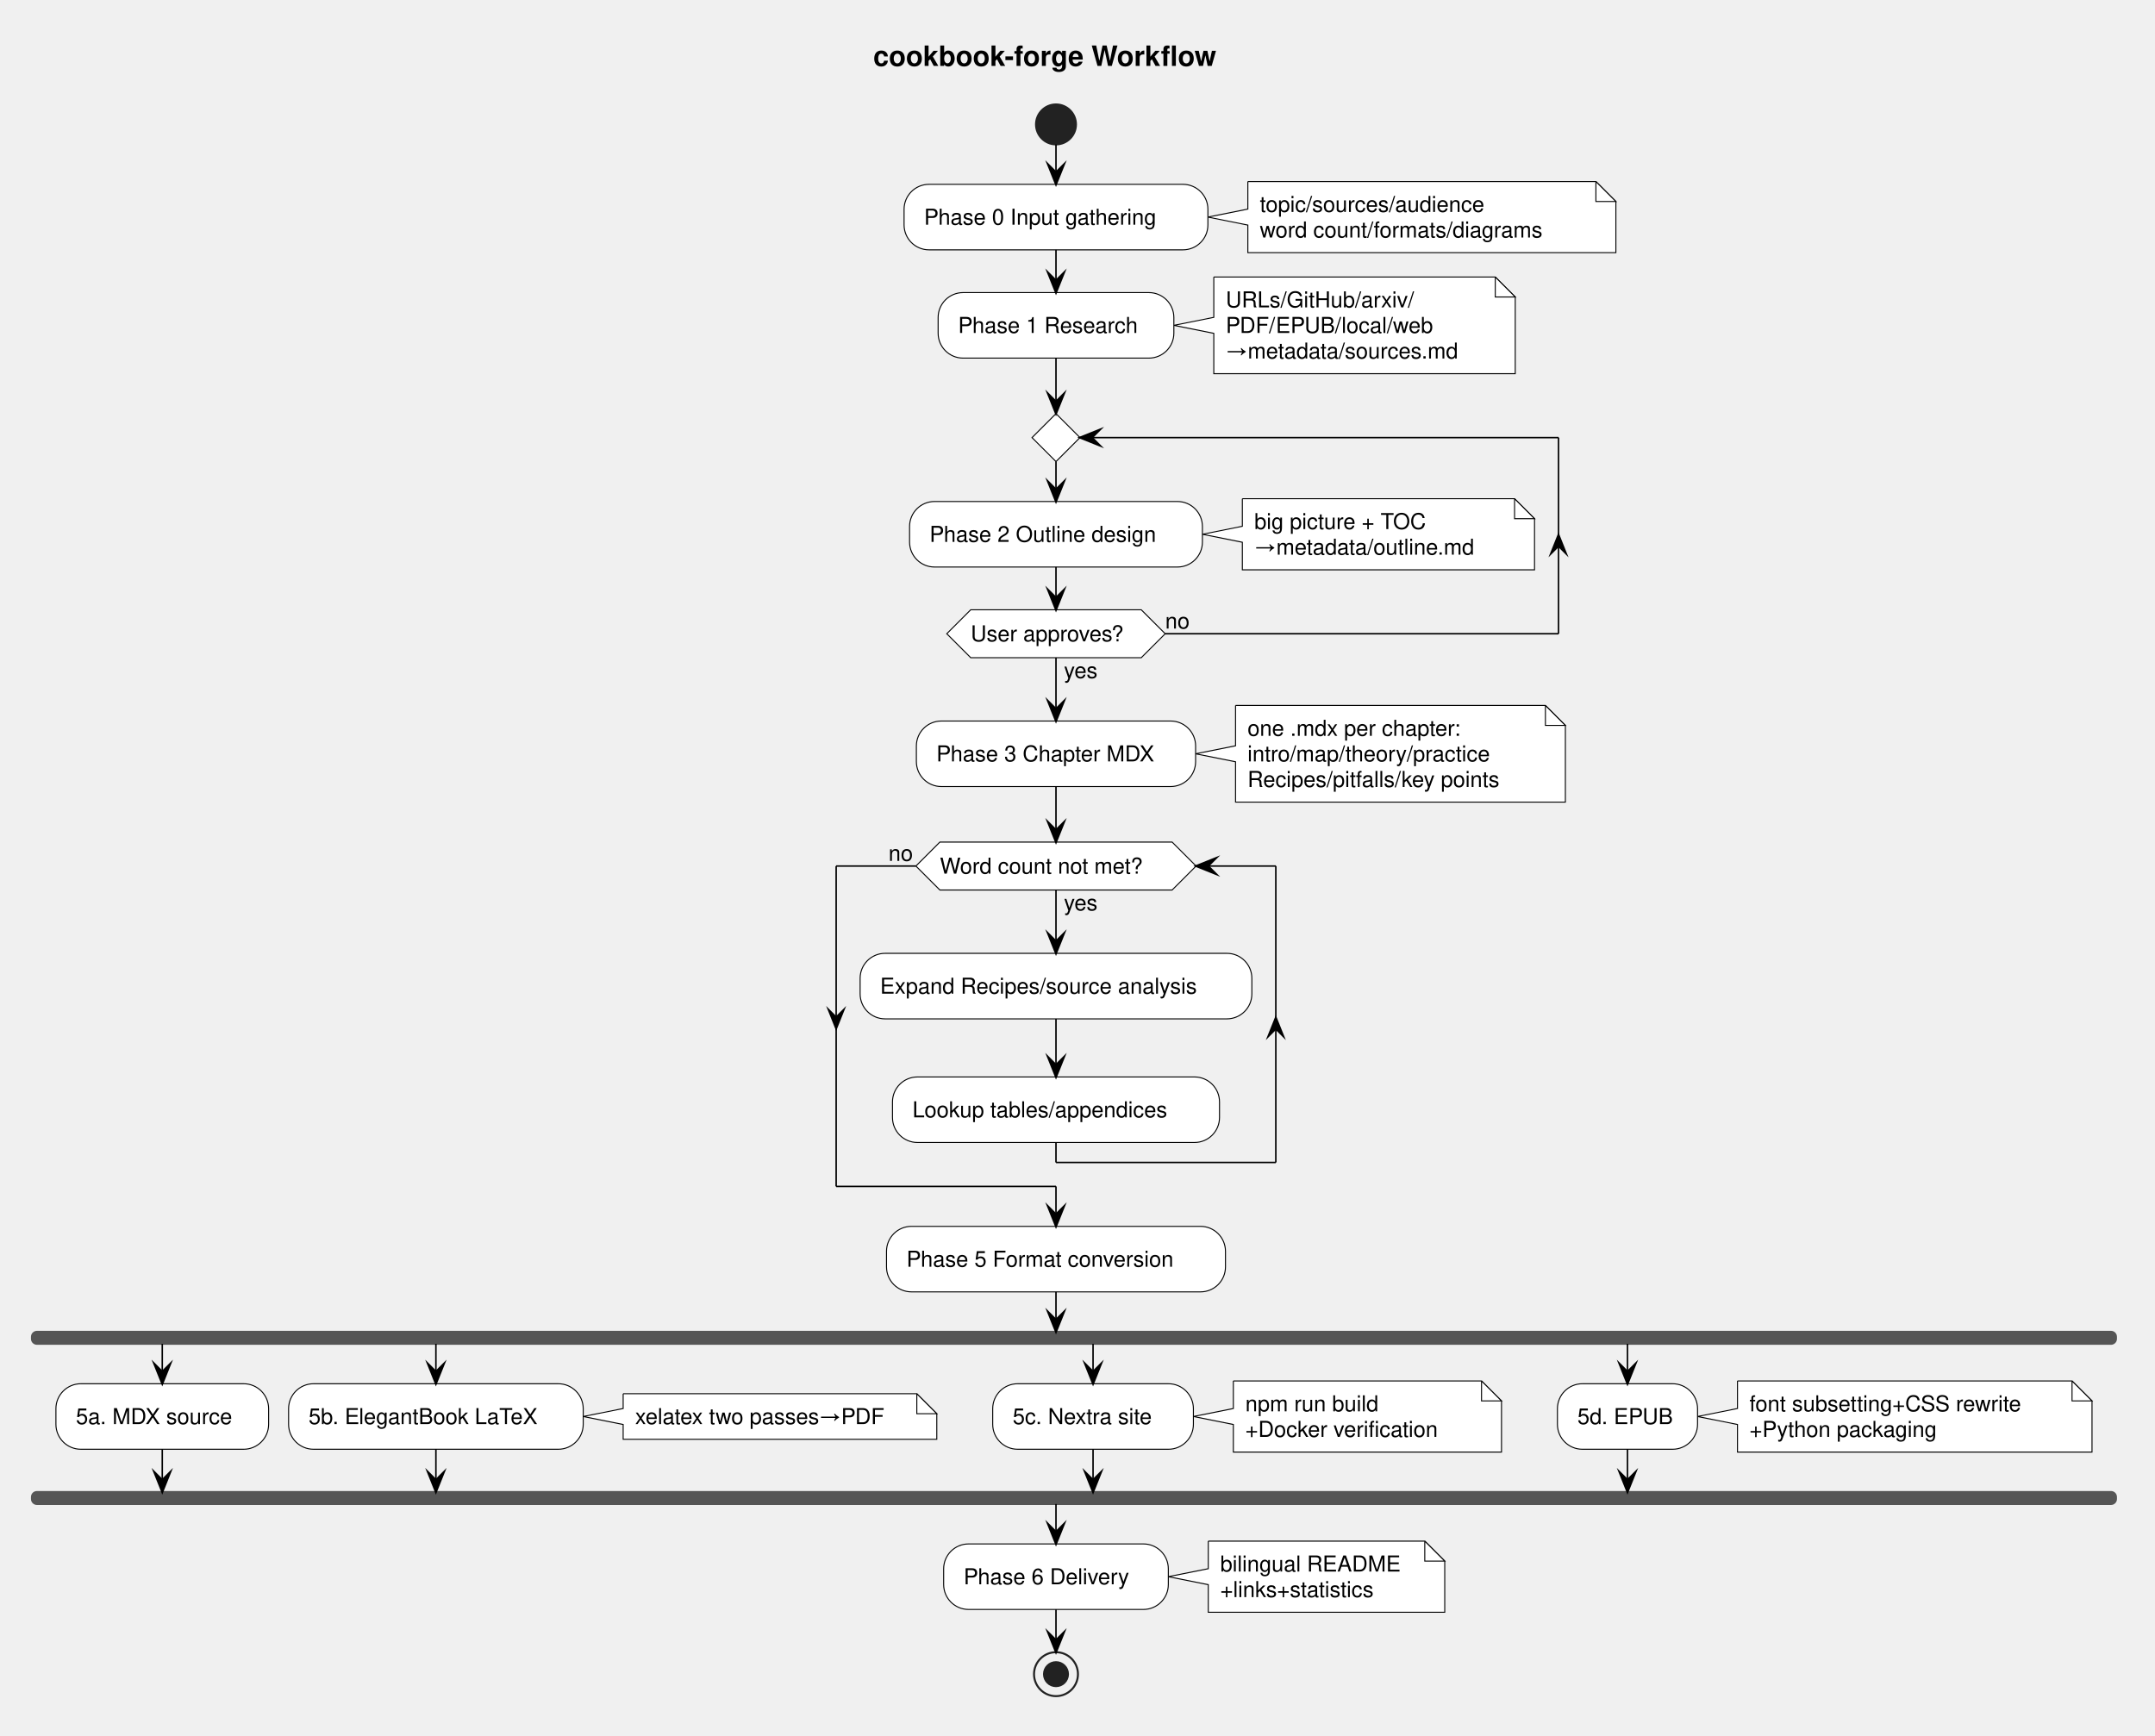
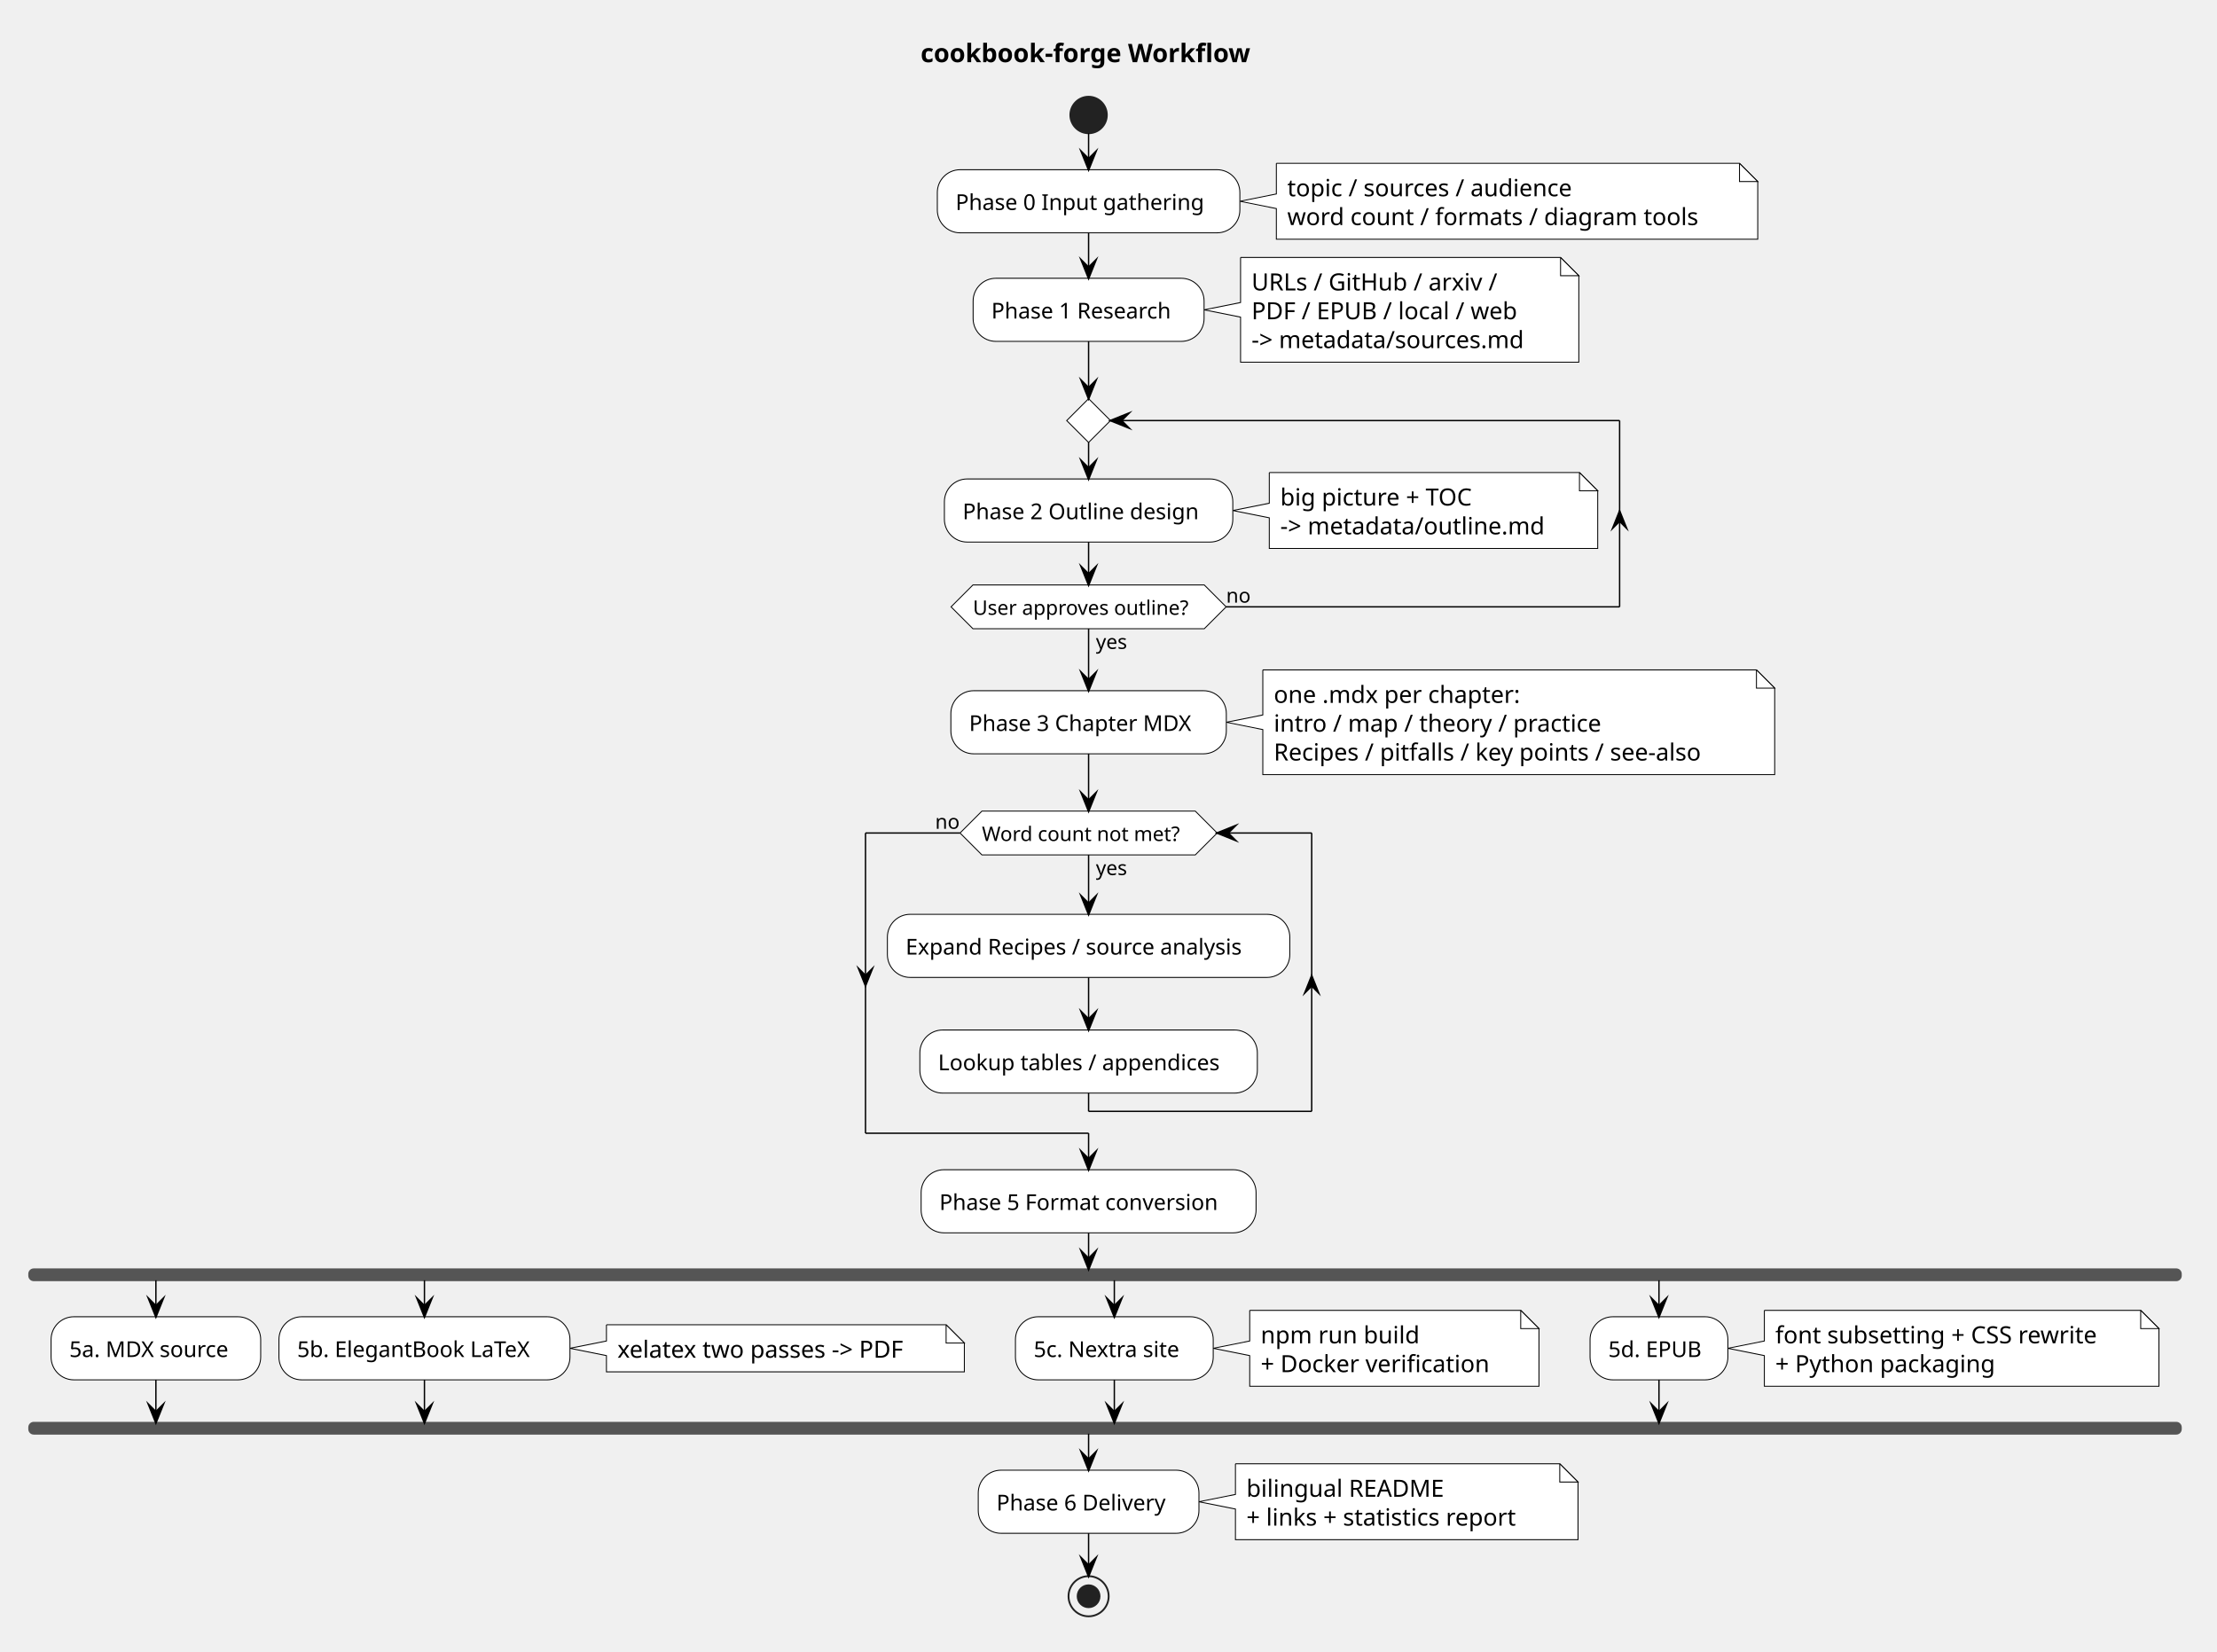
- <svg xmlns="http://www.w3.org/2000/svg" contentStyleType="text/css" data-diagram-type="ACTIVITY" height="869px" preserveAspectRatio="none" style="width:1079px;height:869px;background:#FFFFFF;" version="1.1" viewBox="0 0 1079 869" width="1079px" zoomAndPan="magnify">
+ <svg xmlns="http://www.w3.org/2000/svg" contentStyleType="text/css" data-diagram-type="ACTIVITY" height="905px" preserveAspectRatio="none" style="width:1215px;height:905px;background:#FFFFFF;" version="1.1" viewBox="0 0 1215 905" width="1215px" zoomAndPan="magnify">
  <defs />
  <g>
-     <g class="title" data-source-line="17">
-       <text fill="#000000" font-family="Helvetica" font-size="14" font-weight="700" lengthAdjust="spacing" textLength="202.945" x="437.257" y="32.995">cookbook-forge Workflow</text>
+     <g class="title" data-source-line="15">
+       <text fill="#000000" font-family="sans-serif" font-size="14" font-weight="700" lengthAdjust="spacing" textLength="204.114" x="504.535" y="34.075">cookbook-forge Workflow</text>
    </g>
-     <ellipse cx="528.73" cy="62.297" fill="#222222" rx="10" ry="10" style="stroke:#222222;stroke-width:1;" />
-     <path d="M624.792,90.894 L624.792,104.699 L604.792,108.699 L624.792,112.699 L624.792,126.504 A0,0 0 0 0 624.792,126.504 L809.062,126.504 A0,0 0 0 0 809.062,126.504 L809.062,100.894 L799.062,90.894 L624.792,90.894 A0,0 0 0 0 624.792,90.894" fill="#FFFFFF" style="stroke:#000000;stroke-width:0.5;" />
-     <path d="M799.062,90.894 L799.062,100.894 L809.062,100.894 L799.062,90.894" fill="#FFFFFF" style="stroke:#000000;stroke-width:0.5;" />
-     <text fill="#000000" font-family="Helvetica" font-size="11" lengthAdjust="spacing" textLength="127.349" x="630.792" y="106.105">topic/sources/audience</text>
-     <text fill="#000000" font-family="Helvetica" font-size="11" lengthAdjust="spacing" textLength="163.27" x="630.792" y="118.91">word count/formats/diagrams</text>
-     <rect fill="#FFFFFF" height="32.805" rx="12.5" ry="12.5" style="stroke:#000000;stroke-width:0.5;" width="152.124" x="452.668" y="92.297" />
-     <text fill="#000000" font-family="Helvetica" font-size="11" lengthAdjust="spacing" textLength="132.124" x="462.668" y="112.507">Phase 0 Input gathering</text>
-     <path d="M607.744,138.699 L607.744,158.906 L587.744,162.906 L607.744,166.906 L607.744,187.113 A0,0 0 0 0 607.744,187.113 L758.676,187.113 A0,0 0 0 0 758.676,187.113 L758.676,148.699 L748.676,138.699 L607.744,138.699 A0,0 0 0 0 607.744,138.699" fill="#FFFFFF" style="stroke:#000000;stroke-width:0.5;" />
-     <path d="M748.676,138.699 L748.676,148.699 L758.676,148.699 L748.676,138.699" fill="#FFFFFF" style="stroke:#000000;stroke-width:0.5;" />
-     <text fill="#000000" font-family="Helvetica" font-size="11" lengthAdjust="spacing" textLength="104.129" x="613.744" y="153.91">URLs/GitHub/arxiv/</text>
-     <text fill="#000000" font-family="Helvetica" font-size="11" lengthAdjust="spacing" textLength="110.107" x="613.744" y="166.714">PDF/EPUB/local/web</text>
-     <text fill="#000000" font-family="Helvetica" font-size="11" lengthAdjust="spacing" textLength="129.932" x="613.744" y="179.519">→metadata/sources.md</text>
-     <rect fill="#FFFFFF" height="32.805" rx="12.5" ry="12.5" style="stroke:#000000;stroke-width:0.5;" width="118.028" x="469.716" y="146.504" />
-     <text fill="#000000" font-family="Helvetica" font-size="11" lengthAdjust="spacing" textLength="98.028" x="479.716" y="166.714">Phase 1 Research</text>
-     <path d="M622.039,249.711 L622.039,263.516 L602.039,267.516 L622.039,271.516 L622.039,285.32 A0,0 0 0 0 622.039,285.32 L768.336,285.32 A0,0 0 0 0 768.336,285.32 L768.336,259.711 L758.336,249.711 L622.039,249.711 A0,0 0 0 0 622.039,249.711" fill="#FFFFFF" style="stroke:#000000;stroke-width:0.5;" />
-     <path d="M758.336,249.711 L758.336,259.711 L768.336,259.711 L758.336,249.711" fill="#FFFFFF" style="stroke:#000000;stroke-width:0.5;" />
-     <text fill="#000000" font-family="Helvetica" font-size="11" lengthAdjust="spacing" textLength="98.447" x="628.039" y="264.921">big picture + TOC</text>
-     <text fill="#000000" font-family="Helvetica" font-size="11" lengthAdjust="spacing" textLength="125.297" x="628.039" y="277.726">→metadata/outline.md</text>
-     <rect fill="#FFFFFF" height="32.805" rx="12.5" ry="12.5" style="stroke:#000000;stroke-width:0.5;" width="146.618" x="455.421" y="251.113" />
-     <text fill="#000000" font-family="Helvetica" font-size="11" lengthAdjust="spacing" textLength="126.618" x="465.421" y="271.324">Phase 2 Outline design</text>
-     <polygon fill="#FFFFFF" points="528.73,207.113,540.73,219.113,528.73,231.113,516.73,219.113,528.73,207.113" style="stroke:#000000;stroke-width:0.5;stroke-linejoin:miter;stroke-miterlimit:10;" />
-     <polygon fill="#FFFFFF" points="486.043,305.32,571.417,305.32,583.417,317.32,571.417,329.32,486.043,329.32,474.043,317.32,486.043,305.32" style="stroke:#000000;stroke-width:0.5;stroke-linejoin:miter;stroke-miterlimit:10;" />
-     <text fill="#000000" font-family="Helvetica" font-size="11" lengthAdjust="spacing" textLength="19.008" x="532.73" y="339.531">yes</text>
-     <text fill="#000000" font-family="Helvetica" font-size="11" lengthAdjust="spacing" textLength="85.374" x="486.043" y="321.128">User approves?</text>
-     <text fill="#000000" font-family="Helvetica" font-size="11" lengthAdjust="spacing" textLength="13.702" x="583.417" y="314.726">no</text>
-     <path d="M618.634,353.226 L618.634,373.433 L598.634,377.433 L618.634,381.433 L618.634,401.64 A0,0 0 0 0 618.634,401.64 L783.778,401.64 A0,0 0 0 0 783.778,401.64 L783.778,363.226 L773.778,353.226 L618.634,353.226 A0,0 0 0 0 618.634,353.226" fill="#FFFFFF" style="stroke:#000000;stroke-width:0.5;" />
-     <path d="M773.778,353.226 L773.778,363.226 L783.778,363.226 L773.778,353.226" fill="#FFFFFF" style="stroke:#000000;stroke-width:0.5;" />
-     <text fill="#000000" font-family="Helvetica" font-size="11" lengthAdjust="spacing" textLength="122.987" x="624.634" y="368.437">one .mdx per chapter:</text>
-     <text fill="#000000" font-family="Helvetica" font-size="11" lengthAdjust="spacing" textLength="141.442" x="624.634" y="381.241">intro/map/theory/practice</text>
-     <text fill="#000000" font-family="Helvetica" font-size="11" lengthAdjust="spacing" textLength="144.144" x="624.634" y="394.046">Recipes/pitfalls/key points</text>
-     <rect fill="#FFFFFF" height="32.805" rx="12.5" ry="12.5" style="stroke:#000000;stroke-width:0.5;" width="139.808" x="458.826" y="361.031" />
-     <text fill="#000000" font-family="Helvetica" font-size="11" lengthAdjust="spacing" textLength="119.808" x="468.826" y="381.241">Phase 3 Chapter MDX</text>
-     <rect fill="#FFFFFF" height="32.805" rx="12.5" ry="12.5" style="stroke:#000000;stroke-width:0.5;" width="196.14" x="430.66" y="477.351" />
-     <text fill="#000000" font-family="Helvetica" font-size="11" lengthAdjust="spacing" textLength="176.14" x="440.66" y="497.561">Expand Recipes/source analysis</text>
-     <rect fill="#FFFFFF" height="32.805" rx="12.5" ry="12.5" style="stroke:#000000;stroke-width:0.5;" width="163.736" x="446.862" y="539.253" />
-     <text fill="#000000" font-family="Helvetica" font-size="11" lengthAdjust="spacing" textLength="143.736" x="456.862" y="559.463">Lookup tables/appendices</text>
-     <polygon fill="#FFFFFF" points="470.588,421.64,586.872,421.64,598.872,433.64,586.872,445.64,470.588,445.64,458.588,433.64,470.588,421.64" style="stroke:#000000;stroke-width:0.5;stroke-linejoin:miter;stroke-miterlimit:10;" />
-     <text fill="#000000" font-family="Helvetica" font-size="11" lengthAdjust="spacing" textLength="19.008" x="532.73" y="455.851">yes</text>
-     <text fill="#000000" font-family="Helvetica" font-size="11" lengthAdjust="spacing" textLength="116.284" x="470.588" y="437.448">Word count not met?</text>
-     <text fill="#000000" font-family="Helvetica" font-size="11" lengthAdjust="spacing" textLength="13.702" x="444.886" y="431.046">no</text>
-     <rect fill="#FFFFFF" height="32.805" rx="12.5" ry="12.5" style="stroke:#000000;stroke-width:0.5;" width="169.719" x="443.87" y="614.058" />
-     <text fill="#000000" font-family="Helvetica" font-size="11" lengthAdjust="spacing" textLength="149.719" x="453.87" y="634.268">Phase 5 Format conversion</text>
-     <rect fill="#555555" height="6" rx="2.5" ry="2.5" style="stroke:#555555;stroke-width:1;" width="1043.46" x="16" y="666.862" />
-     <rect fill="#FFFFFF" height="32.805" rx="12.5" ry="12.5" style="stroke:#000000;stroke-width:0.5;" width="106.496" x="28" y="692.862" />
-     <text fill="#000000" font-family="Helvetica" font-size="11" lengthAdjust="spacing" textLength="86.496" x="38" y="713.073">5a. MDX source</text>
-     <path d="M312.017,697.862 L312.017,705.265 L292.017,709.265 L312.017,713.265 L312.017,720.667 A0,0 0 0 0 312.017,720.667 L469.045,720.667 A0,0 0 0 0 469.045,720.667 L469.045,707.862 L459.045,697.862 L312.017,697.862 A0,0 0 0 0 312.017,697.862" fill="#FFFFFF" style="stroke:#000000;stroke-width:0.5;" />
-     <path d="M459.045,697.862 L459.045,707.862 L469.045,707.862 L459.045,697.862" fill="#FFFFFF" style="stroke:#000000;stroke-width:0.5;" />
-     <text fill="#000000" font-family="Helvetica" font-size="11" lengthAdjust="spacing" textLength="136.028" x="318.017" y="713.073">xelatex two passes→PDF</text>
-     <rect fill="#FFFFFF" height="32.805" rx="12.5" ry="12.5" style="stroke:#000000;stroke-width:0.5;" width="147.52" x="144.496" y="692.862" />
-     <text fill="#000000" font-family="Helvetica" font-size="11" lengthAdjust="spacing" textLength="127.52" x="154.496" y="713.073">5b. ElegantBook LaTeX</text>
-     <path d="M617.531,691.46 L617.531,705.265 L597.531,709.265 L617.531,713.265 L617.531,727.069 A0,0 0 0 0 617.531,727.069 L751.796,727.069 A0,0 0 0 0 751.796,727.069 L751.796,701.46 L741.796,691.46 L617.531,691.46 A0,0 0 0 0 617.531,691.46" fill="#FFFFFF" style="stroke:#000000;stroke-width:0.5;" />
-     <path d="M741.796,691.46 L741.796,701.46 L751.796,701.46 L741.796,691.46" fill="#FFFFFF" style="stroke:#000000;stroke-width:0.5;" />
-     <text fill="#000000" font-family="Helvetica" font-size="11" lengthAdjust="spacing" textLength="77.177" x="623.531" y="706.67">npm run build</text>
-     <text fill="#000000" font-family="Helvetica" font-size="11" lengthAdjust="spacing" textLength="113.266" x="623.531" y="719.475">+Docker verification</text>
-     <rect fill="#FFFFFF" height="32.805" rx="12.5" ry="12.5" style="stroke:#000000;stroke-width:0.5;" width="100.486" x="497.045" y="692.862" />
-     <text fill="#000000" font-family="Helvetica" font-size="11" lengthAdjust="spacing" textLength="80.486" x="507.045" y="713.073">5c. Nextra site</text>
-     <path d="M869.952,691.46 L869.952,705.265 L849.952,709.265 L869.952,713.265 L869.952,727.069 A0,0 0 0 0 869.952,727.069 L1047.46,727.069 A0,0 0 0 0 1047.46,727.069 L1047.46,701.46 L1037.46,691.46 L869.952,691.46 A0,0 0 0 0 869.952,691.46" fill="#FFFFFF" style="stroke:#000000;stroke-width:0.5;" />
-     <path d="M1037.46,691.46 L1037.46,701.46 L1047.46,701.46 L1037.46,691.46" fill="#FFFFFF" style="stroke:#000000;stroke-width:0.5;" />
-     <text fill="#000000" font-family="Helvetica" font-size="11" lengthAdjust="spacing" textLength="156.508" x="875.952" y="706.67">font subsetting+CSS rewrite</text>
-     <text fill="#000000" font-family="Helvetica" font-size="11" lengthAdjust="spacing" textLength="107.717" x="875.952" y="719.475">+Python packaging</text>
-     <rect fill="#FFFFFF" height="32.805" rx="12.5" ry="12.5" style="stroke:#000000;stroke-width:0.5;" width="70.155" x="779.796" y="692.862" />
-     <text fill="#000000" font-family="Helvetica" font-size="11" lengthAdjust="spacing" textLength="50.155" x="789.796" y="713.073">5d. EPUB</text>
-     <rect fill="#555555" height="6" rx="2.5" ry="2.5" style="stroke:#555555;stroke-width:1;" width="1043.46" x="16" y="747.069" />
-     <path d="M604.978,771.667 L604.978,785.472 L584.978,789.472 L604.978,793.472 L604.978,807.276 A0,0 0 0 0 604.978,807.276 L723.377,807.276 A0,0 0 0 0 723.377,807.276 L723.377,781.667 L713.377,771.667 L604.978,771.667 A0,0 0 0 0 604.978,771.667" fill="#FFFFFF" style="stroke:#000000;stroke-width:0.5;" />
-     <path d="M713.377,771.667 L713.377,781.667 L723.377,781.667 L713.377,771.667" fill="#FFFFFF" style="stroke:#000000;stroke-width:0.5;" />
-     <text fill="#000000" font-family="Helvetica" font-size="11" lengthAdjust="spacing" textLength="97.399" x="610.978" y="786.877">bilingual README</text>
-     <text fill="#000000" font-family="Helvetica" font-size="11" lengthAdjust="spacing" textLength="92.651" x="610.978" y="799.682">+links+statistics</text>
-     <rect fill="#FFFFFF" height="32.805" rx="12.5" ry="12.5" style="stroke:#000000;stroke-width:0.5;" width="112.496" x="472.482" y="773.069" />
-     <text fill="#000000" font-family="Helvetica" font-size="11" lengthAdjust="spacing" textLength="92.496" x="482.482" y="793.28">Phase 6 Delivery</text>
-     <ellipse cx="528.73" cy="838.276" fill="none" rx="11" ry="11" style="stroke:#222222;stroke-width:1;" />
-     <ellipse cx="528.73" cy="838.276" fill="#222222" rx="6" ry="6" style="stroke:#222222;stroke-width:1;" />
-     <line style="stroke:#000000;stroke-width:0.75;" x1="528.73" x2="528.73" y1="72.297" y2="92.297" />
-     <polygon fill="#000000" points="524.73,82.297,528.73,92.297,532.73,82.297,528.73,86.297" style="stroke:#000000;stroke-width:1;stroke-linejoin:miter;stroke-miterlimit:10;" />
-     <line style="stroke:#000000;stroke-width:0.75;" x1="528.73" x2="528.73" y1="125.102" y2="146.504" />
-     <polygon fill="#000000" points="524.73,136.504,528.73,146.504,532.73,136.504,528.73,140.504" style="stroke:#000000;stroke-width:1;stroke-linejoin:miter;stroke-miterlimit:10;" />
-     <line style="stroke:#000000;stroke-width:0.75;" x1="528.73" x2="528.73" y1="231.113" y2="251.113" />
-     <polygon fill="#000000" points="524.73,241.113,528.73,251.113,532.73,241.113,528.73,245.113" style="stroke:#000000;stroke-width:1;stroke-linejoin:miter;stroke-miterlimit:10;" />
-     <line style="stroke:#000000;stroke-width:0.75;" x1="583.417" x2="780.336" y1="317.32" y2="317.32" />
-     <polygon fill="#000000" points="776.336,277.516,780.336,267.516,784.336,277.516,780.336,273.516" style="stroke:#000000;stroke-width:0.75;stroke-linejoin:miter;stroke-miterlimit:10;" />
-     <line style="stroke:#000000;stroke-width:0.75;" x1="780.336" x2="780.336" y1="219.113" y2="317.32" />
-     <line style="stroke:#000000;stroke-width:0.75;" x1="780.336" x2="540.73" y1="219.113" y2="219.113" />
-     <polygon fill="#000000" points="550.73,215.113,540.73,219.113,550.73,223.113,546.73,219.113" style="stroke:#000000;stroke-width:1;stroke-linejoin:miter;stroke-miterlimit:10;" />
-     <line style="stroke:#000000;stroke-width:0.75;" x1="528.73" x2="528.73" y1="283.918" y2="305.32" />
-     <polygon fill="#000000" points="524.73,295.32,528.73,305.32,532.73,295.32,528.73,299.32" style="stroke:#000000;stroke-width:1;stroke-linejoin:miter;stroke-miterlimit:10;" />
-     <line style="stroke:#000000;stroke-width:0.75;" x1="528.73" x2="528.73" y1="179.309" y2="207.113" />
-     <polygon fill="#000000" points="524.73,197.113,528.73,207.113,532.73,197.113,528.73,201.113" style="stroke:#000000;stroke-width:1;stroke-linejoin:miter;stroke-miterlimit:10;" />
-     <line style="stroke:#000000;stroke-width:0.75;" x1="528.73" x2="528.73" y1="329.32" y2="361.031" />
-     <polygon fill="#000000" points="524.73,351.031,528.73,361.031,532.73,351.031,528.73,355.031" style="stroke:#000000;stroke-width:1;stroke-linejoin:miter;stroke-miterlimit:10;" />
-     <line style="stroke:#000000;stroke-width:0.75;" x1="528.73" x2="528.73" y1="510.155" y2="539.253" />
-     <polygon fill="#000000" points="524.73,529.253,528.73,539.253,532.73,529.253,528.73,533.253" style="stroke:#000000;stroke-width:1;stroke-linejoin:miter;stroke-miterlimit:10;" />
-     <line style="stroke:#000000;stroke-width:0.75;" x1="528.73" x2="528.73" y1="445.64" y2="477.351" />
-     <polygon fill="#000000" points="524.73,467.351,528.73,477.351,532.73,467.351,528.73,471.351" style="stroke:#000000;stroke-width:1;stroke-linejoin:miter;stroke-miterlimit:10;" />
-     <line style="stroke:#000000;stroke-width:0.75;" x1="528.73" x2="528.73" y1="572.058" y2="582.058" />
-     <line style="stroke:#000000;stroke-width:0.75;" x1="528.73" x2="638.8" y1="582.058" y2="582.058" />
-     <polygon fill="#000000" points="634.8,519.253,638.8,509.253,642.8,519.253,638.8,515.253" style="stroke:#000000;stroke-width:0.75;stroke-linejoin:miter;stroke-miterlimit:10;" />
-     <line style="stroke:#000000;stroke-width:0.75;" x1="638.8" x2="638.8" y1="433.64" y2="582.058" />
-     <line style="stroke:#000000;stroke-width:0.75;" x1="638.8" x2="598.872" y1="433.64" y2="433.64" />
-     <polygon fill="#000000" points="608.872,429.64,598.872,433.64,608.872,437.64,604.872,433.64" style="stroke:#000000;stroke-width:1;stroke-linejoin:miter;stroke-miterlimit:10;" />
-     <line style="stroke:#000000;stroke-width:0.75;" x1="458.588" x2="418.66" y1="433.64" y2="433.64" />
-     <polygon fill="#000000" points="414.66,505.253,418.66,515.253,422.66,505.253,418.66,509.253" style="stroke:#000000;stroke-width:0.75;stroke-linejoin:miter;stroke-miterlimit:10;" />
-     <line style="stroke:#000000;stroke-width:0.75;" x1="418.66" x2="418.66" y1="433.64" y2="594.058" />
-     <line style="stroke:#000000;stroke-width:0.75;" x1="418.66" x2="528.73" y1="594.058" y2="594.058" />
-     <line style="stroke:#000000;stroke-width:0.75;" x1="528.73" x2="528.73" y1="594.058" y2="614.058" />
-     <polygon fill="#000000" points="524.73,604.058,528.73,614.058,532.73,604.058,528.73,608.058" style="stroke:#000000;stroke-width:1;stroke-linejoin:miter;stroke-miterlimit:10;" />
-     <line style="stroke:#000000;stroke-width:0.75;" x1="528.73" x2="528.73" y1="393.835" y2="421.64" />
-     <polygon fill="#000000" points="524.73,411.64,528.73,421.64,532.73,411.64,528.73,415.64" style="stroke:#000000;stroke-width:1;stroke-linejoin:miter;stroke-miterlimit:10;" />
-     <line style="stroke:#000000;stroke-width:0.75;" x1="81.248" x2="81.248" y1="672.862" y2="692.862" />
-     <polygon fill="#000000" points="77.248,682.862,81.248,692.862,85.248,682.862,81.248,686.862" style="stroke:#000000;stroke-width:1;stroke-linejoin:miter;stroke-miterlimit:10;" />
-     <line style="stroke:#000000;stroke-width:0.75;" x1="218.256" x2="218.256" y1="672.862" y2="692.862" />
-     <polygon fill="#000000" points="214.256,682.862,218.256,692.862,222.256,682.862,218.256,686.862" style="stroke:#000000;stroke-width:1;stroke-linejoin:miter;stroke-miterlimit:10;" />
-     <line style="stroke:#000000;stroke-width:0.75;" x1="547.288" x2="547.288" y1="672.862" y2="692.862" />
-     <polygon fill="#000000" points="543.288,682.862,547.288,692.862,551.288,682.862,547.288,686.862" style="stroke:#000000;stroke-width:1;stroke-linejoin:miter;stroke-miterlimit:10;" />
-     <line style="stroke:#000000;stroke-width:0.75;" x1="814.874" x2="814.874" y1="672.862" y2="692.862" />
-     <polygon fill="#000000" points="810.874,682.862,814.874,692.862,818.874,682.862,814.874,686.862" style="stroke:#000000;stroke-width:1;stroke-linejoin:miter;stroke-miterlimit:10;" />
-     <line style="stroke:#000000;stroke-width:0.75;" x1="81.248" x2="81.248" y1="725.667" y2="747.069" />
-     <polygon fill="#000000" points="77.248,737.069,81.248,747.069,85.248,737.069,81.248,741.069" style="stroke:#000000;stroke-width:1;stroke-linejoin:miter;stroke-miterlimit:10;" />
-     <line style="stroke:#000000;stroke-width:0.75;" x1="218.256" x2="218.256" y1="725.667" y2="747.069" />
-     <polygon fill="#000000" points="214.256,737.069,218.256,747.069,222.256,737.069,218.256,741.069" style="stroke:#000000;stroke-width:1;stroke-linejoin:miter;stroke-miterlimit:10;" />
-     <line style="stroke:#000000;stroke-width:0.75;" x1="547.288" x2="547.288" y1="725.667" y2="747.069" />
-     <polygon fill="#000000" points="543.288,737.069,547.288,747.069,551.288,737.069,547.288,741.069" style="stroke:#000000;stroke-width:1;stroke-linejoin:miter;stroke-miterlimit:10;" />
-     <line style="stroke:#000000;stroke-width:0.75;" x1="814.874" x2="814.874" y1="725.667" y2="747.069" />
-     <polygon fill="#000000" points="810.874,737.069,814.874,747.069,818.874,737.069,814.874,741.069" style="stroke:#000000;stroke-width:1;stroke-linejoin:miter;stroke-miterlimit:10;" />
-     <line style="stroke:#000000;stroke-width:0.75;" x1="528.73" x2="528.73" y1="646.862" y2="666.862" />
-     <polygon fill="#000000" points="524.73,656.862,528.73,666.862,532.73,656.862,528.73,660.862" style="stroke:#000000;stroke-width:1;stroke-linejoin:miter;stroke-miterlimit:10;" />
-     <line style="stroke:#000000;stroke-width:0.75;" x1="528.73" x2="528.73" y1="753.069" y2="773.069" />
-     <polygon fill="#000000" points="524.73,763.069,528.73,773.069,532.73,763.069,528.73,767.069" style="stroke:#000000;stroke-width:1;stroke-linejoin:miter;stroke-miterlimit:10;" />
-     <line style="stroke:#000000;stroke-width:0.75;" x1="528.73" x2="528.73" y1="805.874" y2="827.276" />
-     <polygon fill="#000000" points="524.73,817.276,528.73,827.276,532.73,817.276,528.73,821.276" style="stroke:#000000;stroke-width:1;stroke-linejoin:miter;stroke-miterlimit:10;" />
+     <ellipse cx="596.592" cy="63.015" fill="#222222" rx="10" ry="10" style="stroke:#222222;stroke-width:1;" />
+     <path d="M699.494,89.507 L699.494,106.307 L679.494,110.307 L699.494,114.307 L699.494,131.106 A0,0 0 0 0 699.494,131.106 L963.311,131.106 A0,0 0 0 0 963.311,131.106 L963.311,99.507 L953.311,89.507 L699.494,89.507 A0,0 0 0 0 699.494,89.507" fill="#FFFFFF" style="stroke:#000000;stroke-width:0.5;" />
+     <path d="M953.311,89.507 L953.311,99.507 L963.311,99.507 L953.311,89.507" fill="#FFFFFF" style="stroke:#000000;stroke-width:0.5;" />
+     <text fill="#000000" font-family="sans-serif" font-size="13" lengthAdjust="spacing" textLength="169.457" x="705.494" y="107.577">topic / sources / audience</text>
+     <text fill="#000000" font-family="sans-serif" font-size="13" lengthAdjust="spacing" textLength="242.817" x="705.494" y="123.376">word count / formats / diagram tools</text>
+     <rect fill="#FFFFFF" height="34.584" rx="12.5" ry="12.5" style="stroke:#000000;stroke-width:0.5;" width="165.805" x="513.689" y="93.015" />
+     <text fill="#000000" font-family="sans-serif" font-size="12" lengthAdjust="spacing" textLength="145.805" x="523.689" y="115.079">Phase 0 Input gathering</text>
+     <path d="M679.877,141.106 L679.877,165.805 L659.877,169.805 L679.877,173.805 L679.877,198.504 A0,0 0 0 0 679.877,198.504 L865.25,198.504 A0,0 0 0 0 865.25,198.504 L865.25,151.106 L855.25,141.106 L679.877,141.106 A0,0 0 0 0 679.877,141.106" fill="#FFFFFF" style="stroke:#000000;stroke-width:0.5;" />
+     <path d="M855.25,141.106 L855.25,151.106 L865.25,151.106 L855.25,141.106" fill="#FFFFFF" style="stroke:#000000;stroke-width:0.5;" />
+     <text fill="#000000" font-family="sans-serif" font-size="13" lengthAdjust="spacing" textLength="150.3" x="685.877" y="159.176">URLs / GitHub / arxiv /</text>
+     <text fill="#000000" font-family="sans-serif" font-size="13" lengthAdjust="spacing" textLength="161.034" x="685.877" y="174.975">PDF / EPUB / local / web</text>
+     <text fill="#000000" font-family="sans-serif" font-size="13" lengthAdjust="spacing" textLength="164.373" x="685.877" y="190.774">-&gt; metadata/sources.md</text>
+     <rect fill="#FFFFFF" height="34.584" rx="12.5" ry="12.5" style="stroke:#000000;stroke-width:0.5;" width="126.57" x="533.307" y="152.513" />
+     <text fill="#000000" font-family="sans-serif" font-size="12" lengthAdjust="spacing" textLength="106.57" x="543.307" y="174.577">Phase 1 Research</text>
+     <path d="M695.621,258.997 L695.621,275.796 L675.621,279.796 L695.621,283.796 L695.621,300.595 A0,0 0 0 0 695.621,300.595 L875.611,300.595 A0,0 0 0 0 875.611,300.595 L875.611,268.997 L865.611,258.997 L695.621,258.997 A0,0 0 0 0 695.621,258.997" fill="#FFFFFF" style="stroke:#000000;stroke-width:0.5;" />
+     <path d="M865.611,258.997 L865.611,268.997 L875.611,268.997 L865.611,258.997" fill="#FFFFFF" style="stroke:#000000;stroke-width:0.5;" />
+     <text fill="#000000" font-family="sans-serif" font-size="13" lengthAdjust="spacing" textLength="116.518" x="701.621" y="277.066">big picture + TOC</text>
+     <text fill="#000000" font-family="sans-serif" font-size="13" lengthAdjust="spacing" textLength="158.99" x="701.621" y="292.866">-&gt; metadata/outline.md</text>
+     <rect fill="#FFFFFF" height="34.584" rx="12.5" ry="12.5" style="stroke:#000000;stroke-width:0.5;" width="158.059" x="517.562" y="262.504" />
+     <text fill="#000000" font-family="sans-serif" font-size="12" lengthAdjust="spacing" textLength="138.059" x="527.562" y="284.568">Phase 2 Outline design</text>
+     <polygon fill="#FFFFFF" points="596.592,218.504,608.592,230.504,596.592,242.504,584.592,230.504,596.592,218.504" style="stroke:#000000;stroke-width:0.5;stroke-linejoin:miter;stroke-miterlimit:10;" />
+     <polygon fill="#FFFFFF" points="533.21,320.595,659.973,320.595,671.973,332.595,659.973,344.595,533.21,344.595,521.21,332.595,533.21,320.595" style="stroke:#000000;stroke-width:0.5;stroke-linejoin:miter;stroke-miterlimit:10;" />
+     <text fill="#000000" font-family="sans-serif" font-size="11" lengthAdjust="spacing" textLength="18.794" x="600.592" y="355.654">yes</text>
+     <text fill="#000000" font-family="sans-serif" font-size="11" lengthAdjust="spacing" textLength="126.763" x="533.21" y="336.97">User approves outline?</text>
+     <text fill="#000000" font-family="sans-serif" font-size="11" lengthAdjust="spacing" textLength="13.637" x="671.973" y="330.286">no</text>
+     <path d="M692.07,367.154 L692.07,391.853 L672.07,395.853 L692.07,399.853 L692.07,424.552 A0,0 0 0 0 692.07,424.552 L972.601,424.552 A0,0 0 0 0 972.601,424.552 L972.601,377.154 L962.601,367.154 L692.07,367.154 A0,0 0 0 0 692.07,367.154" fill="#FFFFFF" style="stroke:#000000;stroke-width:0.5;" />
+     <path d="M962.601,367.154 L962.601,377.154 L972.601,377.154 L962.601,367.154" fill="#FFFFFF" style="stroke:#000000;stroke-width:0.5;" />
+     <text fill="#000000" font-family="sans-serif" font-size="13" lengthAdjust="spacing" textLength="147.355" x="698.07" y="385.224">one .mdx per chapter:</text>
+     <text fill="#000000" font-family="sans-serif" font-size="13" lengthAdjust="spacing" textLength="197.698" x="698.07" y="401.023">intro / map / theory / practice</text>
+     <text fill="#000000" font-family="sans-serif" font-size="13" lengthAdjust="spacing" textLength="259.53" x="698.07" y="416.823">Recipes / pitfalls / key points / see-also</text>
+     <rect fill="#FFFFFF" height="34.584" rx="12.5" ry="12.5" style="stroke:#000000;stroke-width:0.5;" width="150.957" x="521.113" y="378.561" />
+     <text fill="#000000" font-family="sans-serif" font-size="12" lengthAdjust="spacing" textLength="130.957" x="531.113" y="400.626">Phase 3 Chapter MDX</text>
+     <rect fill="#FFFFFF" height="34.584" rx="12.5" ry="12.5" style="stroke:#000000;stroke-width:0.5;" width="220.531" x="486.326" y="501.111" />
+     <text fill="#000000" font-family="sans-serif" font-size="12" lengthAdjust="spacing" textLength="200.531" x="496.326" y="523.176">Expand Recipes / source analysis</text>
+     <rect fill="#FFFFFF" height="34.584" rx="12.5" ry="12.5" style="stroke:#000000;stroke-width:0.5;" width="184.953" x="504.115" y="564.511" />
+     <text fill="#000000" font-family="sans-serif" font-size="12" lengthAdjust="spacing" textLength="164.953" x="514.115" y="586.575">Lookup tables / appendices</text>
+     <polygon fill="#FFFFFF" points="538.13,444.552,655.053,444.552,667.053,456.552,655.053,468.552,538.13,468.552,526.13,456.552,538.13,444.552" style="stroke:#000000;stroke-width:0.5;stroke-linejoin:miter;stroke-miterlimit:10;" />
+     <text fill="#000000" font-family="sans-serif" font-size="11" lengthAdjust="spacing" textLength="18.794" x="600.592" y="479.611">yes</text>
+     <text fill="#000000" font-family="sans-serif" font-size="11" lengthAdjust="spacing" textLength="116.923" x="538.13" y="460.927">Word count not met?</text>
+     <text fill="#000000" font-family="sans-serif" font-size="11" lengthAdjust="spacing" textLength="13.637" x="512.493" y="454.243">no</text>
+     <rect fill="#FFFFFF" height="34.584" rx="12.5" ry="12.5" style="stroke:#000000;stroke-width:0.5;" width="183.553" x="504.815" y="641.095" />
+     <text fill="#000000" font-family="sans-serif" font-size="12" lengthAdjust="spacing" textLength="163.553" x="514.815" y="663.159">Phase 5 Format conversion</text>
+     <rect fill="#555555" height="6" rx="2.5" ry="2.5" style="stroke:#555555;stroke-width:1;" width="1179.184" x="16" y="695.679" />
+     <rect fill="#FFFFFF" height="34.584" rx="12.5" ry="12.5" style="stroke:#000000;stroke-width:0.5;" width="114.869" x="28" y="721.679" />
+     <text fill="#000000" font-family="sans-serif" font-size="12" lengthAdjust="spacing" textLength="94.869" x="38" y="743.743">5a. MDX source</text>
+     <path d="M332.357,726.071 L332.357,734.971 L312.357,738.971 L332.357,742.971 L332.357,751.871 A0,0 0 0 0 332.357,751.871 L528.502,751.871 A0,0 0 0 0 528.502,751.871 L528.502,736.071 L518.502,726.071 L332.357,726.071 A0,0 0 0 0 332.357,726.071" fill="#FFFFFF" style="stroke:#000000;stroke-width:0.5;" />
+     <path d="M518.502,726.071 L518.502,736.071 L528.502,736.071 L518.502,726.071" fill="#FFFFFF" style="stroke:#000000;stroke-width:0.5;" />
+     <text fill="#000000" font-family="sans-serif" font-size="13" lengthAdjust="spacing" textLength="175.144" x="338.357" y="744.141">xelatex two passes -&gt; PDF</text>
+     <rect fill="#FFFFFF" height="34.584" rx="12.5" ry="12.5" style="stroke:#000000;stroke-width:0.5;" width="159.488" x="152.869" y="721.679" />
+     <text fill="#000000" font-family="sans-serif" font-size="12" lengthAdjust="spacing" textLength="139.488" x="162.869" y="743.743">5b. ElegantBook LaTeX</text>
+     <path d="M684.891,718.172 L684.891,734.971 L664.891,738.971 L684.891,742.971 L684.891,759.77 A0,0 0 0 0 684.891,759.77 L843.413,759.77 A0,0 0 0 0 843.413,759.77 L843.413,728.172 L833.413,718.172 L684.891,718.172 A0,0 0 0 0 684.891,718.172" fill="#FFFFFF" style="stroke:#000000;stroke-width:0.5;" />
+     <path d="M833.413,718.172 L833.413,728.172 L843.413,728.172 L833.413,718.172" fill="#FFFFFF" style="stroke:#000000;stroke-width:0.5;" />
+     <text fill="#000000" font-family="sans-serif" font-size="13" lengthAdjust="spacing" textLength="91.673" x="690.891" y="736.241">npm run build</text>
+     <text fill="#000000" font-family="sans-serif" font-size="13" lengthAdjust="spacing" textLength="137.522" x="690.891" y="752.041">+ Docker verification</text>
+     <rect fill="#FFFFFF" height="34.584" rx="12.5" ry="12.5" style="stroke:#000000;stroke-width:0.5;" width="108.389" x="556.502" y="721.679" />
+     <text fill="#000000" font-family="sans-serif" font-size="12" lengthAdjust="spacing" textLength="88.389" x="566.502" y="743.743">5c. Nextra site</text>
+     <path d="M966.936,718.172 L966.936,734.971 L946.936,738.971 L966.936,742.971 L966.936,759.77 A0,0 0 0 0 966.936,759.77 L1183.184,759.77 A0,0 0 0 0 1183.184,759.77 L1183.184,728.172 L1173.184,718.172 L966.936,718.172 A0,0 0 0 0 966.936,718.172" fill="#FFFFFF" style="stroke:#000000;stroke-width:0.5;" />
+     <path d="M1173.184,718.172 L1173.184,728.172 L1183.184,728.172 L1173.184,718.172" fill="#FFFFFF" style="stroke:#000000;stroke-width:0.5;" />
+     <text fill="#000000" font-family="sans-serif" font-size="13" lengthAdjust="spacing" textLength="195.248" x="972.936" y="736.241">font subsetting + CSS rewrite</text>
+     <text fill="#000000" font-family="sans-serif" font-size="13" lengthAdjust="spacing" textLength="130.952" x="972.936" y="752.041">+ Python packaging</text>
+     <rect fill="#FFFFFF" height="34.584" rx="12.5" ry="12.5" style="stroke:#000000;stroke-width:0.5;" width="75.523" x="871.413" y="721.679" />
+     <text fill="#000000" font-family="sans-serif" font-size="12" lengthAdjust="spacing" textLength="55.523" x="881.413" y="743.743">5d. EPUB</text>
+     <rect fill="#555555" height="6" rx="2.5" ry="2.5" style="stroke:#555555;stroke-width:1;" width="1179.184" x="16" y="779.77" />
+     <path d="M677.07,802.263 L677.07,819.062 L657.07,823.062 L677.07,827.062 L677.07,843.862 A0,0 0 0 0 677.07,843.862 L864.811,843.862 A0,0 0 0 0 864.811,843.862 L864.811,812.263 L854.811,802.263 L677.07,802.263 A0,0 0 0 0 677.07,802.263" fill="#FFFFFF" style="stroke:#000000;stroke-width:0.5;" />
+     <path d="M854.811,802.263 L854.811,812.263 L864.811,812.263 L854.811,802.263" fill="#FFFFFF" style="stroke:#000000;stroke-width:0.5;" />
+     <text fill="#000000" font-family="sans-serif" font-size="13" lengthAdjust="spacing" textLength="114.639" x="683.07" y="820.333">bilingual README</text>
+     <text fill="#000000" font-family="sans-serif" font-size="13" lengthAdjust="spacing" textLength="166.74" x="683.07" y="836.132">+ links + statistics report</text>
+     <rect fill="#FFFFFF" height="34.584" rx="12.5" ry="12.5" style="stroke:#000000;stroke-width:0.5;" width="120.957" x="536.113" y="805.77" />
+     <text fill="#000000" font-family="sans-serif" font-size="12" lengthAdjust="spacing" textLength="100.957" x="546.113" y="827.835">Phase 6 Delivery</text>
+     <ellipse cx="596.592" cy="874.862" fill="none" rx="11" ry="11" style="stroke:#222222;stroke-width:1;" />
+     <ellipse cx="596.592" cy="874.862" fill="#222222" rx="6" ry="6" style="stroke:#222222;stroke-width:1;" />
+     <line style="stroke:#000000;stroke-width:0.75;" x1="596.592" x2="596.592" y1="73.015" y2="93.015" />
+     <polygon fill="#000000" points="592.592,83.015,596.592,93.015,600.592,83.015,596.592,87.015" style="stroke:#000000;stroke-width:1;stroke-linejoin:miter;stroke-miterlimit:10;" />
+     <line style="stroke:#000000;stroke-width:0.75;" x1="596.592" x2="596.592" y1="127.599" y2="152.513" />
+     <polygon fill="#000000" points="592.592,142.513,596.592,152.513,600.592,142.513,596.592,146.513" style="stroke:#000000;stroke-width:1;stroke-linejoin:miter;stroke-miterlimit:10;" />
+     <line style="stroke:#000000;stroke-width:0.75;" x1="596.592" x2="596.592" y1="242.504" y2="262.504" />
+     <polygon fill="#000000" points="592.592,252.504,596.592,262.504,600.592,252.504,596.592,256.504" style="stroke:#000000;stroke-width:1;stroke-linejoin:miter;stroke-miterlimit:10;" />
+     <line style="stroke:#000000;stroke-width:0.75;" x1="671.973" x2="887.611" y1="332.595" y2="332.595" />
+     <polygon fill="#000000" points="883.611,289.796,887.611,279.796,891.611,289.796,887.611,285.796" style="stroke:#000000;stroke-width:0.75;stroke-linejoin:miter;stroke-miterlimit:10;" />
+     <line style="stroke:#000000;stroke-width:0.75;" x1="887.611" x2="887.611" y1="230.504" y2="332.595" />
+     <line style="stroke:#000000;stroke-width:0.75;" x1="887.611" x2="608.592" y1="230.504" y2="230.504" />
+     <polygon fill="#000000" points="618.592,226.504,608.592,230.504,618.592,234.504,614.592,230.504" style="stroke:#000000;stroke-width:1;stroke-linejoin:miter;stroke-miterlimit:10;" />
+     <line style="stroke:#000000;stroke-width:0.75;" x1="596.592" x2="596.592" y1="297.088" y2="320.595" />
+     <polygon fill="#000000" points="592.592,310.595,596.592,320.595,600.592,310.595,596.592,314.595" style="stroke:#000000;stroke-width:1;stroke-linejoin:miter;stroke-miterlimit:10;" />
+     <line style="stroke:#000000;stroke-width:0.75;" x1="596.592" x2="596.592" y1="187.097" y2="218.504" />
+     <polygon fill="#000000" points="592.592,208.504,596.592,218.504,600.592,208.504,596.592,212.504" style="stroke:#000000;stroke-width:1;stroke-linejoin:miter;stroke-miterlimit:10;" />
+     <line style="stroke:#000000;stroke-width:0.75;" x1="596.592" x2="596.592" y1="344.595" y2="378.561" />
+     <polygon fill="#000000" points="592.592,368.561,596.592,378.561,600.592,368.561,596.592,372.561" style="stroke:#000000;stroke-width:1;stroke-linejoin:miter;stroke-miterlimit:10;" />
+     <line style="stroke:#000000;stroke-width:0.75;" x1="596.592" x2="596.592" y1="535.695" y2="564.511" />
+     <polygon fill="#000000" points="592.592,554.511,596.592,564.511,600.592,554.511,596.592,558.511" style="stroke:#000000;stroke-width:1;stroke-linejoin:miter;stroke-miterlimit:10;" />
+     <line style="stroke:#000000;stroke-width:0.75;" x1="596.592" x2="596.592" y1="468.552" y2="501.111" />
+     <polygon fill="#000000" points="592.592,491.111,596.592,501.111,600.592,491.111,596.592,495.111" style="stroke:#000000;stroke-width:1;stroke-linejoin:miter;stroke-miterlimit:10;" />
+     <line style="stroke:#000000;stroke-width:0.75;" x1="596.592" x2="596.592" y1="599.095" y2="609.095" />
+     <line style="stroke:#000000;stroke-width:0.75;" x1="596.592" x2="718.857" y1="609.095" y2="609.095" />
+     <polygon fill="#000000" points="714.857,544.511,718.857,534.511,722.857,544.511,718.857,540.511" style="stroke:#000000;stroke-width:0.75;stroke-linejoin:miter;stroke-miterlimit:10;" />
+     <line style="stroke:#000000;stroke-width:0.75;" x1="718.857" x2="718.857" y1="456.552" y2="609.095" />
+     <line style="stroke:#000000;stroke-width:0.75;" x1="718.857" x2="667.053" y1="456.552" y2="456.552" />
+     <polygon fill="#000000" points="677.053,452.552,667.053,456.552,677.053,460.552,673.053,456.552" style="stroke:#000000;stroke-width:1;stroke-linejoin:miter;stroke-miterlimit:10;" />
+     <line style="stroke:#000000;stroke-width:0.75;" x1="526.13" x2="474.326" y1="456.552" y2="456.552" />
+     <polygon fill="#000000" points="470.326,530.511,474.326,540.511,478.326,530.511,474.326,534.511" style="stroke:#000000;stroke-width:0.75;stroke-linejoin:miter;stroke-miterlimit:10;" />
+     <line style="stroke:#000000;stroke-width:0.75;" x1="474.326" x2="474.326" y1="456.552" y2="621.095" />
+     <line style="stroke:#000000;stroke-width:0.75;" x1="474.326" x2="596.592" y1="621.095" y2="621.095" />
+     <line style="stroke:#000000;stroke-width:0.75;" x1="596.592" x2="596.592" y1="621.095" y2="641.095" />
+     <polygon fill="#000000" points="592.592,631.095,596.592,641.095,600.592,631.095,596.592,635.095" style="stroke:#000000;stroke-width:1;stroke-linejoin:miter;stroke-miterlimit:10;" />
+     <line style="stroke:#000000;stroke-width:0.75;" x1="596.592" x2="596.592" y1="413.145" y2="444.552" />
+     <polygon fill="#000000" points="592.592,434.552,596.592,444.552,600.592,434.552,596.592,438.552" style="stroke:#000000;stroke-width:1;stroke-linejoin:miter;stroke-miterlimit:10;" />
+     <line style="stroke:#000000;stroke-width:0.75;" x1="85.435" x2="85.435" y1="701.679" y2="721.679" />
+     <polygon fill="#000000" points="81.435,711.679,85.435,721.679,89.435,711.679,85.435,715.679" style="stroke:#000000;stroke-width:1;stroke-linejoin:miter;stroke-miterlimit:10;" />
+     <line style="stroke:#000000;stroke-width:0.75;" x1="232.613" x2="232.613" y1="701.679" y2="721.679" />
+     <polygon fill="#000000" points="228.613,711.679,232.613,721.679,236.613,711.679,232.613,715.679" style="stroke:#000000;stroke-width:1;stroke-linejoin:miter;stroke-miterlimit:10;" />
+     <line style="stroke:#000000;stroke-width:0.75;" x1="610.696" x2="610.696" y1="701.679" y2="721.679" />
+     <polygon fill="#000000" points="606.696,711.679,610.696,721.679,614.696,711.679,610.696,715.679" style="stroke:#000000;stroke-width:1;stroke-linejoin:miter;stroke-miterlimit:10;" />
+     <line style="stroke:#000000;stroke-width:0.75;" x1="909.174" x2="909.174" y1="701.679" y2="721.679" />
+     <polygon fill="#000000" points="905.174,711.679,909.174,721.679,913.174,711.679,909.174,715.679" style="stroke:#000000;stroke-width:1;stroke-linejoin:miter;stroke-miterlimit:10;" />
+     <line style="stroke:#000000;stroke-width:0.75;" x1="85.435" x2="85.435" y1="756.263" y2="779.77" />
+     <polygon fill="#000000" points="81.435,769.77,85.435,779.77,89.435,769.77,85.435,773.77" style="stroke:#000000;stroke-width:1;stroke-linejoin:miter;stroke-miterlimit:10;" />
+     <line style="stroke:#000000;stroke-width:0.75;" x1="232.613" x2="232.613" y1="756.263" y2="779.77" />
+     <polygon fill="#000000" points="228.613,769.77,232.613,779.77,236.613,769.77,232.613,773.77" style="stroke:#000000;stroke-width:1;stroke-linejoin:miter;stroke-miterlimit:10;" />
+     <line style="stroke:#000000;stroke-width:0.75;" x1="610.696" x2="610.696" y1="756.263" y2="779.77" />
+     <polygon fill="#000000" points="606.696,769.77,610.696,779.77,614.696,769.77,610.696,773.77" style="stroke:#000000;stroke-width:1;stroke-linejoin:miter;stroke-miterlimit:10;" />
+     <line style="stroke:#000000;stroke-width:0.75;" x1="909.174" x2="909.174" y1="756.263" y2="779.77" />
+     <polygon fill="#000000" points="905.174,769.77,909.174,779.77,913.174,769.77,909.174,773.77" style="stroke:#000000;stroke-width:1;stroke-linejoin:miter;stroke-miterlimit:10;" />
+     <line style="stroke:#000000;stroke-width:0.75;" x1="596.592" x2="596.592" y1="675.679" y2="695.679" />
+     <polygon fill="#000000" points="592.592,685.679,596.592,695.679,600.592,685.679,596.592,689.679" style="stroke:#000000;stroke-width:1;stroke-linejoin:miter;stroke-miterlimit:10;" />
+     <line style="stroke:#000000;stroke-width:0.75;" x1="596.592" x2="596.592" y1="785.77" y2="805.77" />
+     <polygon fill="#000000" points="592.592,795.77,596.592,805.77,600.592,795.77,596.592,799.77" style="stroke:#000000;stroke-width:1;stroke-linejoin:miter;stroke-miterlimit:10;" />
+     <line style="stroke:#000000;stroke-width:0.75;" x1="596.592" x2="596.592" y1="840.354" y2="863.862" />
+     <polygon fill="#000000" points="592.592,853.862,596.592,863.862,600.592,853.862,596.592,857.862" style="stroke:#000000;stroke-width:1;stroke-linejoin:miter;stroke-miterlimit:10;" />
  </g>
</svg>
